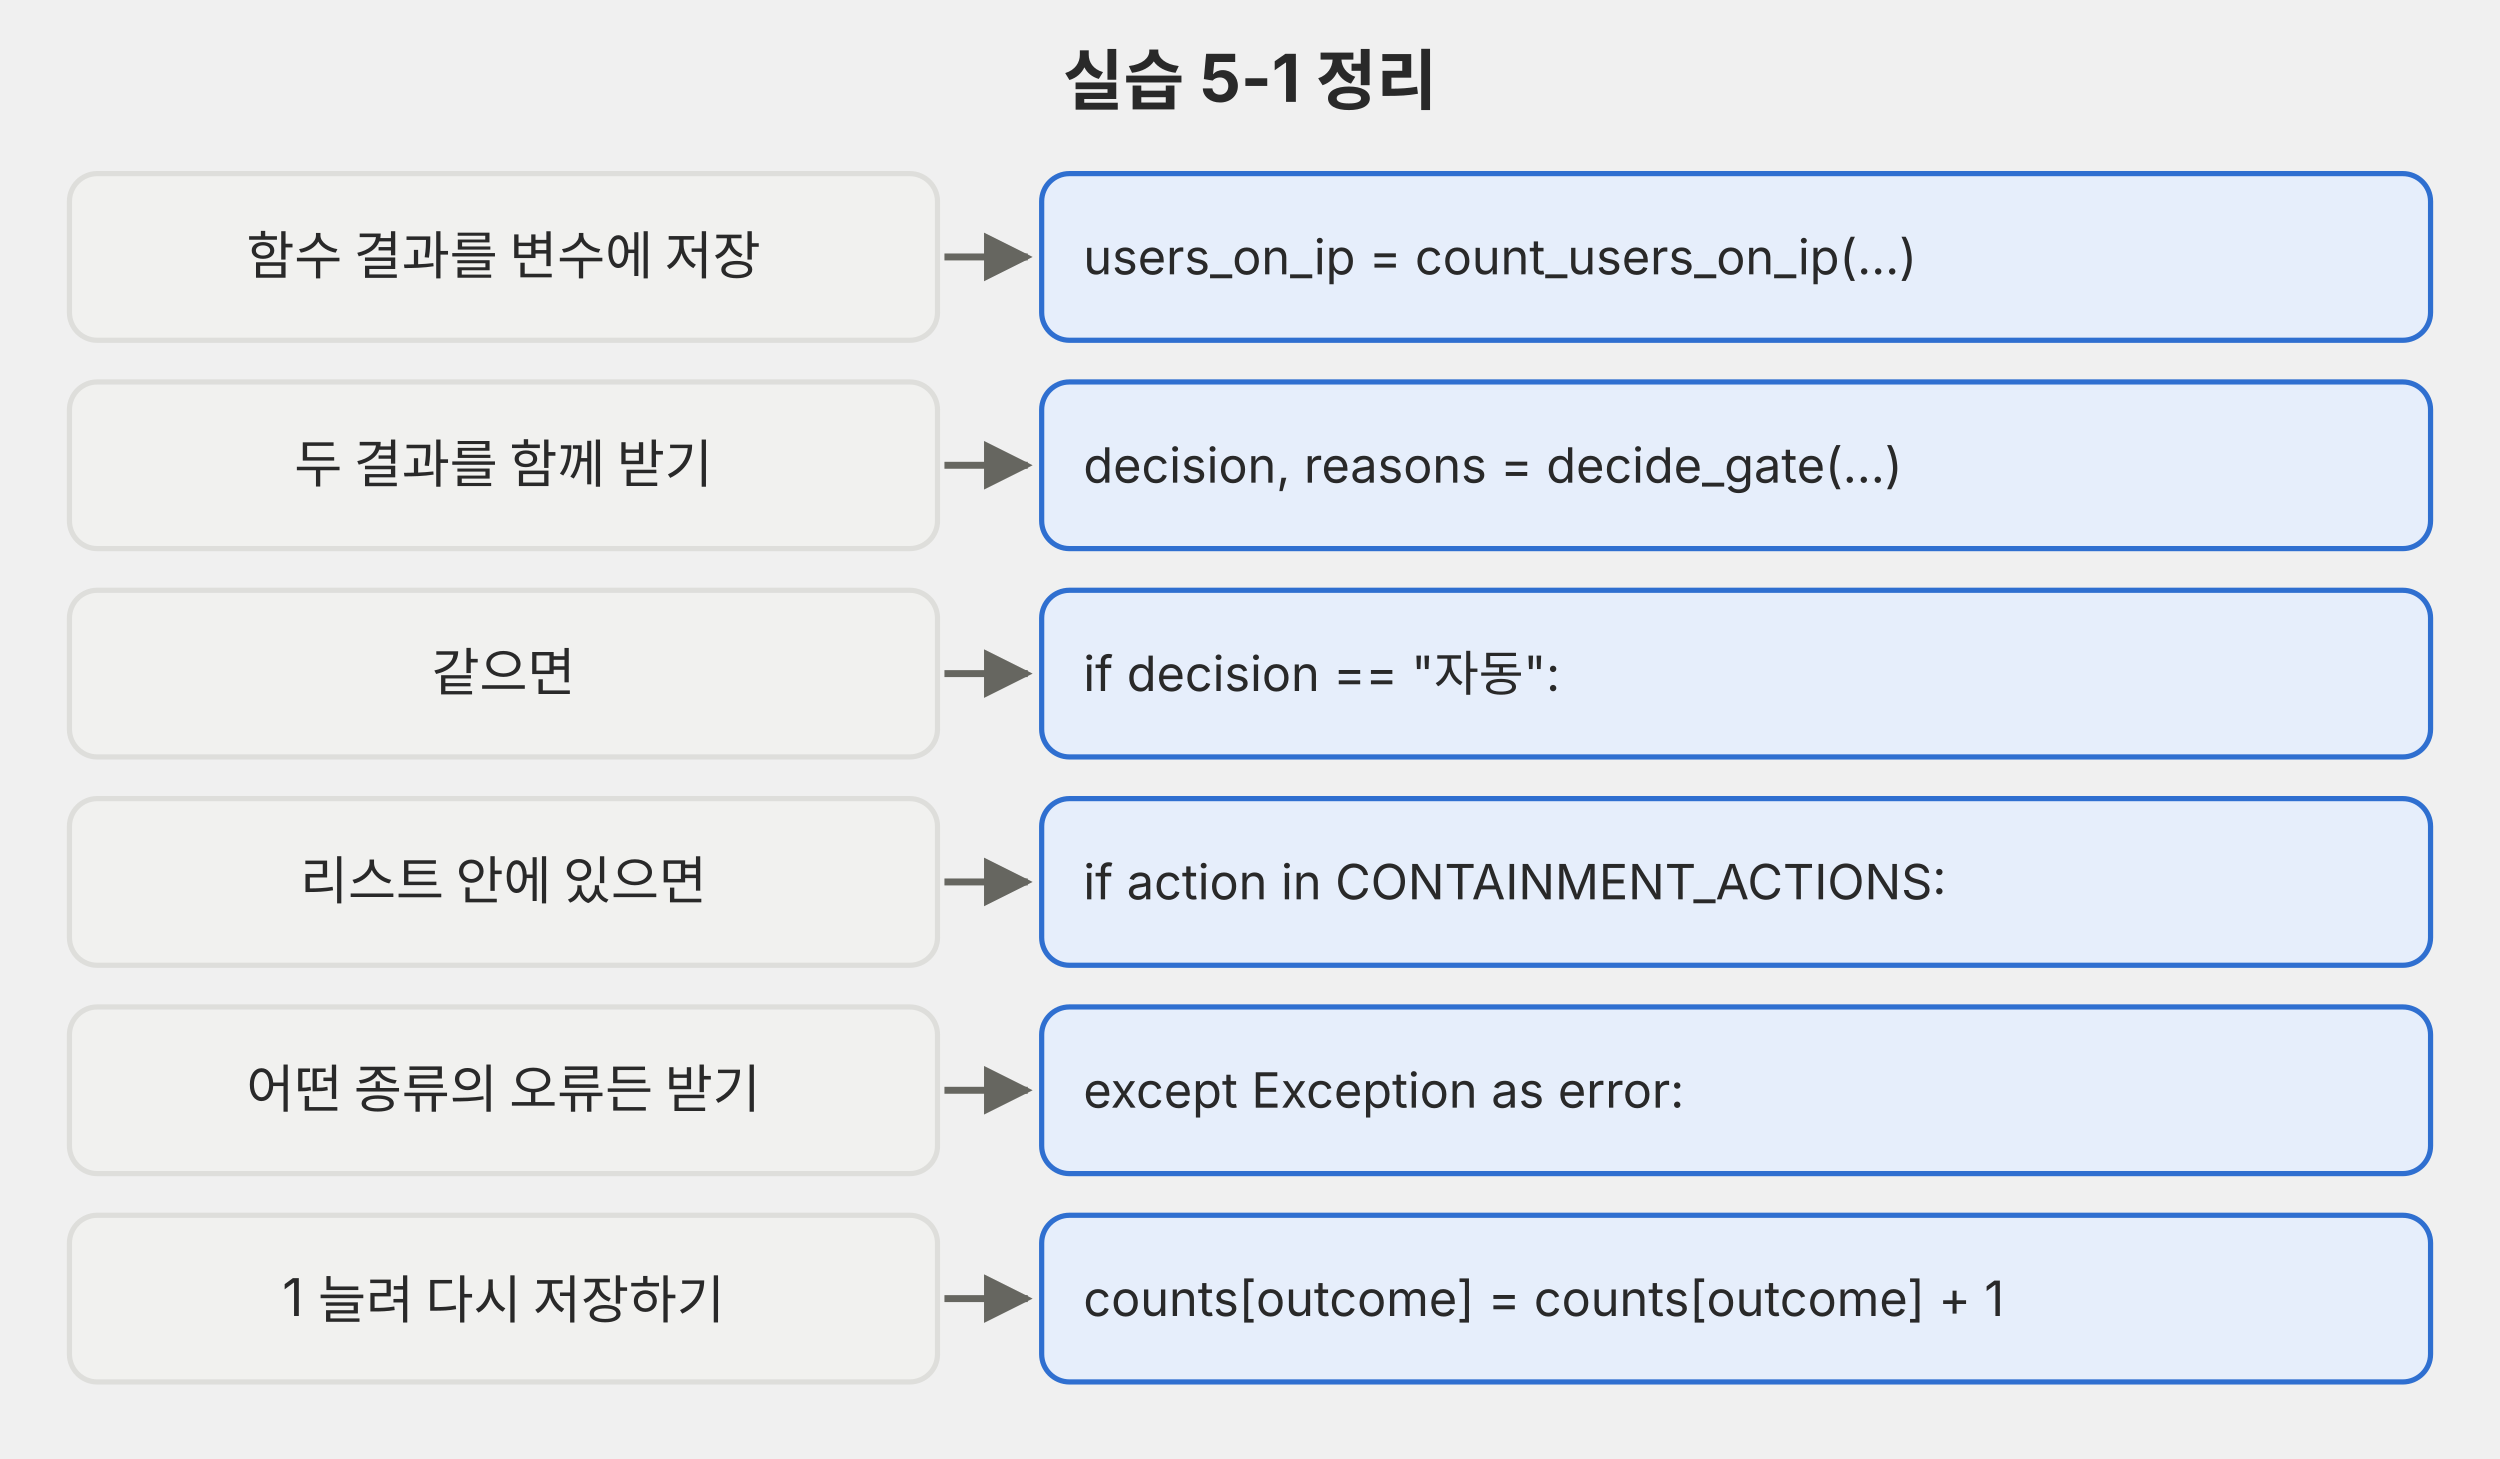
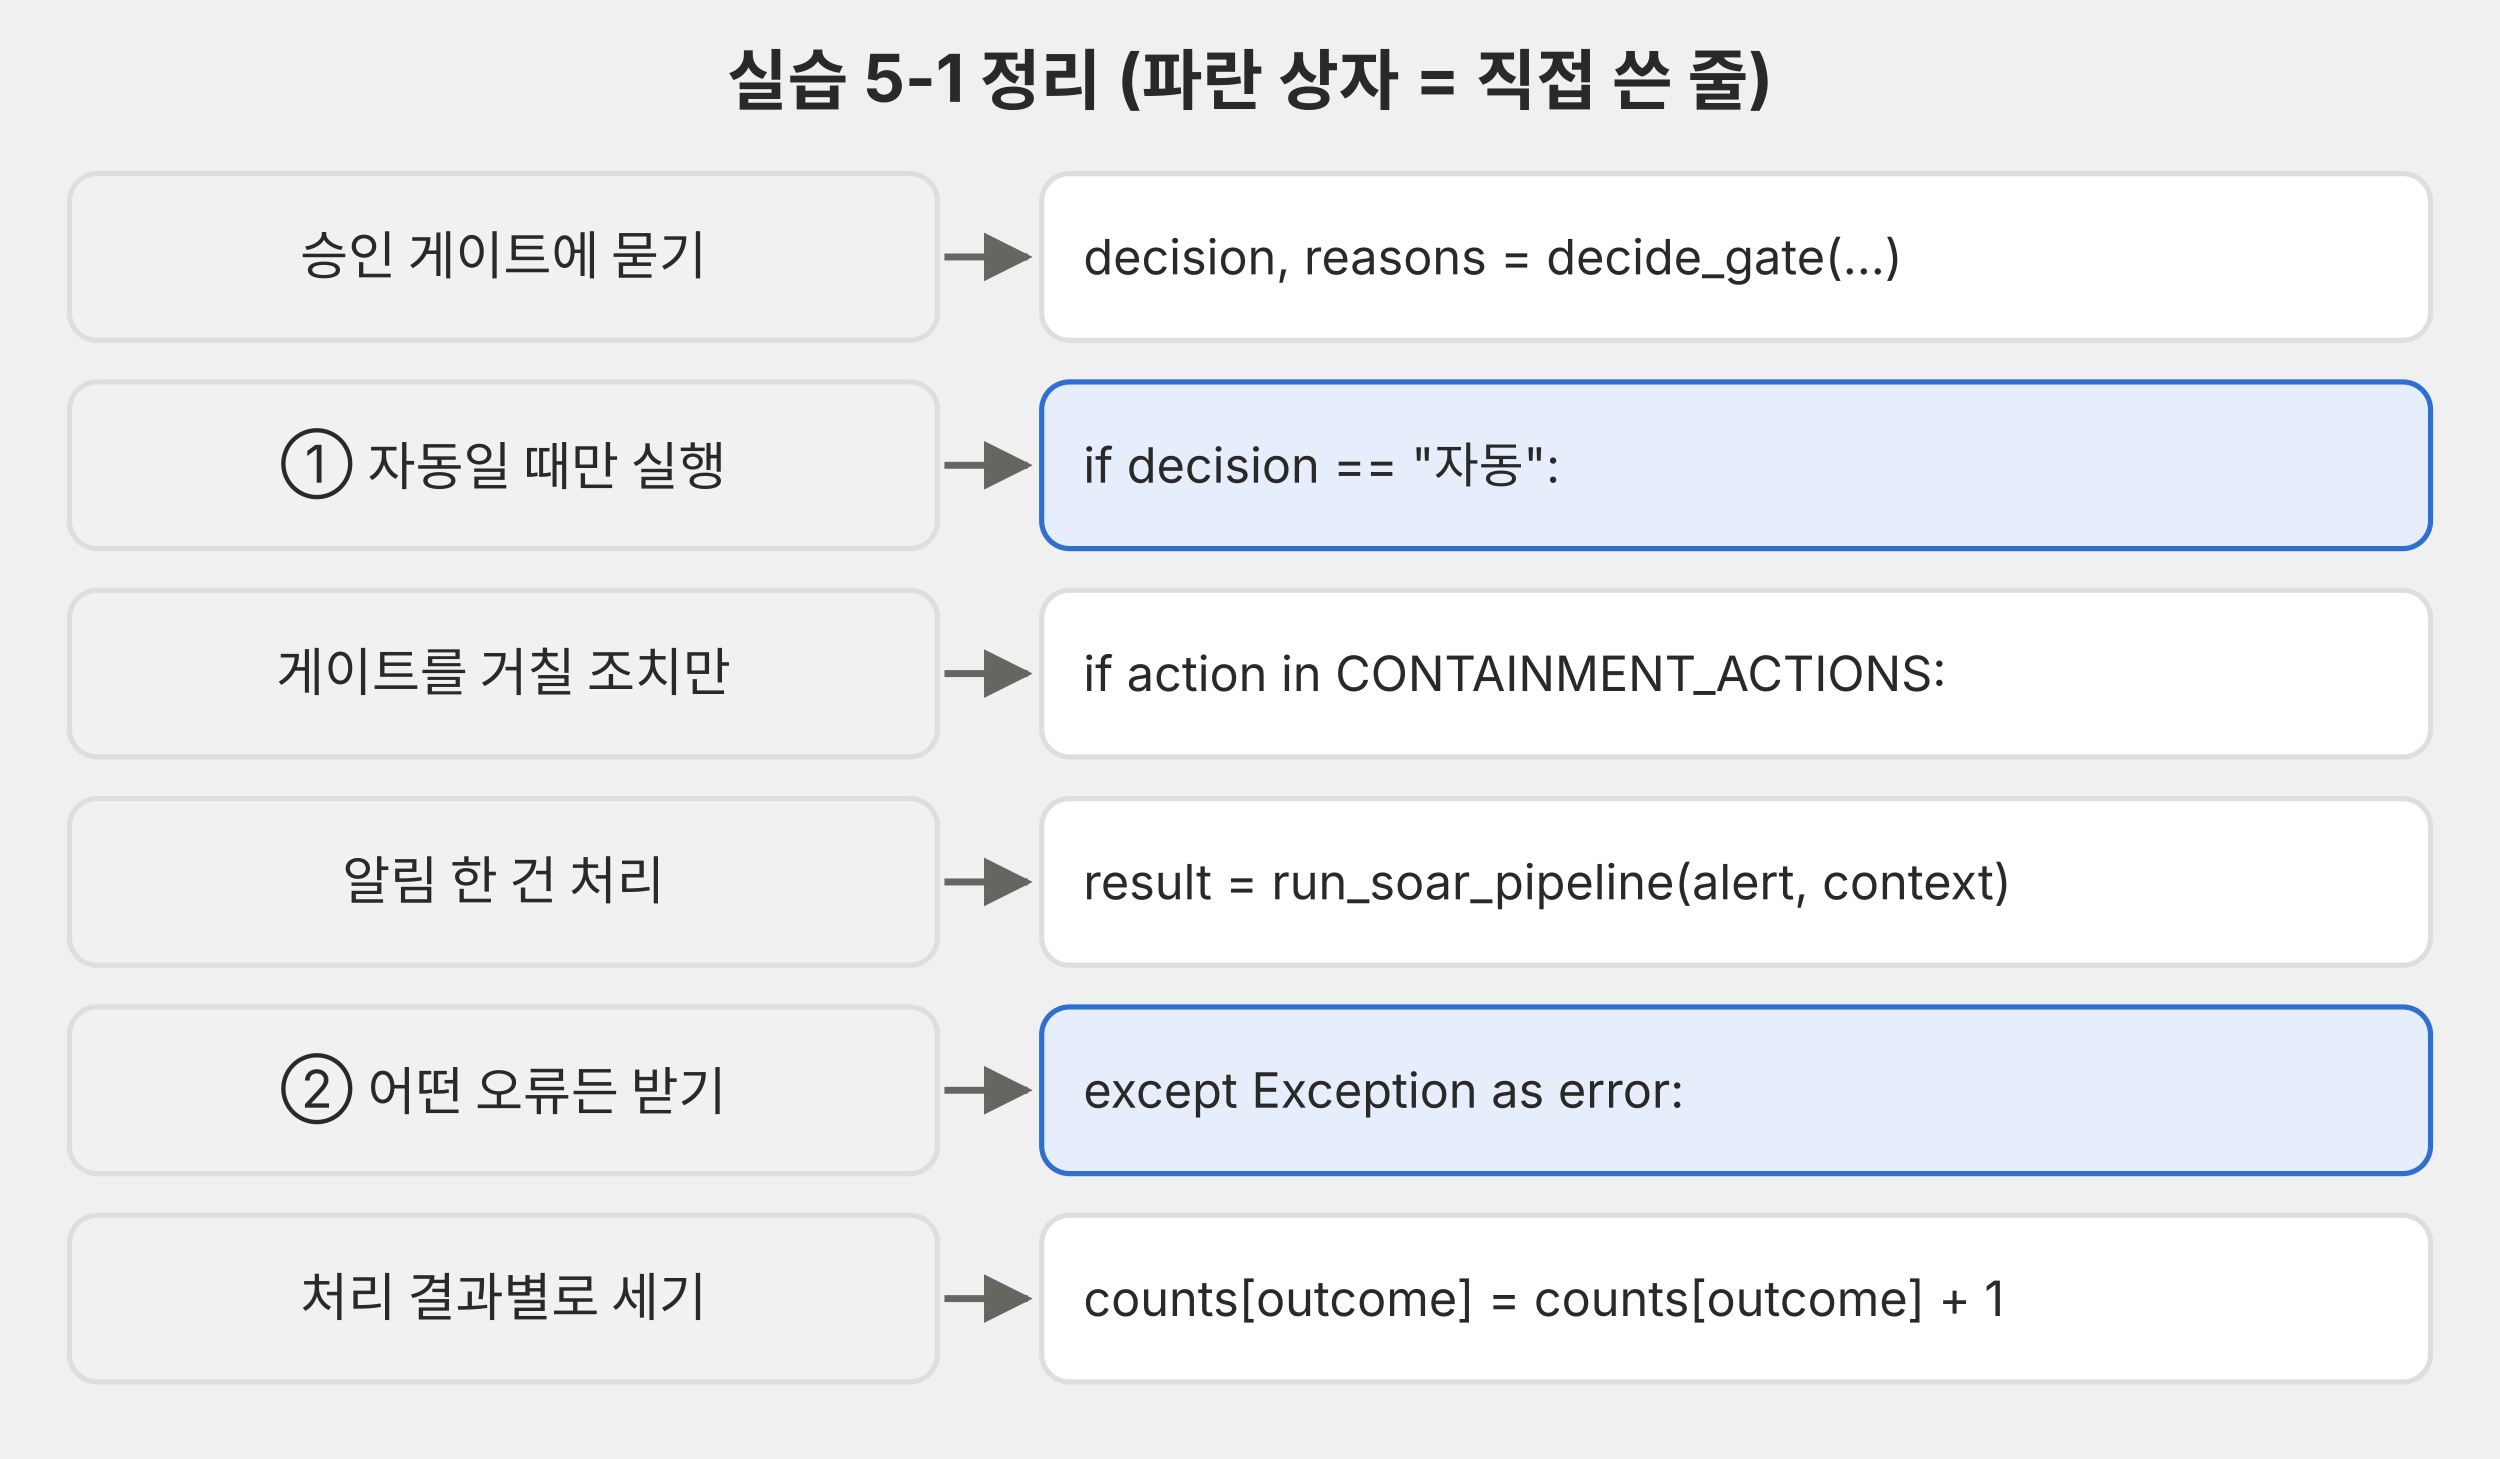
<svg xmlns="http://www.w3.org/2000/svg" viewBox="0 0 720 420" role="img">
  <defs>
    <marker id="a-p04" viewBox="0 0 10 10" refX="9" refY="5" markerWidth="7" markerHeight="7" orient="auto-start-reverse">
      <path d="M0 0L10 5L0 10z" fill="#666660" />
    </marker>
  </defs>
  <g font-family="Pretendard, 'Noto Sans KR', -apple-system, 'Segoe UI', sans-serif">
-     <text x="360" y="30" font-size="19" fill="#292929" text-anchor="middle" font-weight="700">실습 5-1 정리</text>
+     <text x="360" y="30" font-size="19" fill="#292929" text-anchor="middle" font-weight="700">실습 5-1 정리 (파란 상자 = 직접 쓴 줄)</text>
    <rect x="20" y="50" width="250" height="48" rx="8" fill="#f1f1ef" stroke="#dededb" stroke-width="1.5" />
-     <text x="145.0" y="79" font-size="15" fill="#292929" text-anchor="middle">함수 결과를 변수에 저장</text>
+     <text x="145.0" y="79" font-size="15" fill="#292929" text-anchor="middle">승인 게이트에 묻기</text>
    <line x1="272" y1="74" x2="296" y2="74" stroke="#666660" stroke-width="2" marker-end="url(#a-p04)" />
-     <rect x="300" y="50" width="400" height="48" rx="8" fill="#e6eefb" stroke="#2f6fd0" stroke-width="1.5" />
-     <text x="312" y="79" font-size="14" fill="#292929">users_on_ip = count_users_on_ip(...)</text>
+     <rect x="300" y="50" width="400" height="48" rx="8" fill="#ffffff" stroke="#dededb" stroke-width="1.5" />
+     <text x="312" y="79" font-size="14" fill="#292929">decision, reasons = decide_gate(...)</text>
    <rect x="20" y="110" width="250" height="48" rx="8" fill="#f1f1ef" stroke="#dededb" stroke-width="1.5" />
-     <text x="145.0" y="139" font-size="15" fill="#292929" text-anchor="middle">두 결과를 함께 받기</text>
+     <text x="145.0" y="139" font-size="15" fill="#292929" text-anchor="middle">① 자동일 때만 실행</text>
    <line x1="272" y1="134" x2="296" y2="134" stroke="#666660" stroke-width="2" marker-end="url(#a-p04)" />
    <rect x="300" y="110" width="400" height="48" rx="8" fill="#e6eefb" stroke="#2f6fd0" stroke-width="1.5" />
-     <text x="312" y="139" font-size="14" fill="#292929">decision, reasons = decide_gate(...)</text>
+     <text x="312" y="139" font-size="14" fill="#292929">if decision == "자동":</text>
    <rect x="20" y="170" width="250" height="48" rx="8" fill="#f1f1ef" stroke="#dededb" stroke-width="1.5" />
-     <text x="145.0" y="199" font-size="15" fill="#292929" text-anchor="middle">같으면</text>
+     <text x="145.0" y="199" font-size="15" fill="#292929" text-anchor="middle">게이트를 거칠 조치만</text>
    <line x1="272" y1="194" x2="296" y2="194" stroke="#666660" stroke-width="2" marker-end="url(#a-p04)" />
-     <rect x="300" y="170" width="400" height="48" rx="8" fill="#e6eefb" stroke="#2f6fd0" stroke-width="1.5" />
-     <text x="312" y="199" font-size="14" fill="#292929">if decision == "자동":</text>
+     <rect x="300" y="170" width="400" height="48" rx="8" fill="#ffffff" stroke="#dededb" stroke-width="1.5" />
+     <text x="312" y="199" font-size="14" fill="#292929">if action in CONTAINMENT_ACTIONS:</text>
    <rect x="20" y="230" width="250" height="48" rx="8" fill="#f1f1ef" stroke="#dededb" stroke-width="1.5" />
-     <text x="145.0" y="259" font-size="15" fill="#292929" text-anchor="middle">리스트 안에 있으면</text>
+     <text x="145.0" y="259" font-size="15" fill="#292929" text-anchor="middle">알림 한 건 처리</text>
    <line x1="272" y1="254" x2="296" y2="254" stroke="#666660" stroke-width="2" marker-end="url(#a-p04)" />
-     <rect x="300" y="230" width="400" height="48" rx="8" fill="#e6eefb" stroke="#2f6fd0" stroke-width="1.5" />
-     <text x="312" y="259" font-size="14" fill="#292929">if action in CONTAINMENT_ACTIONS:</text>
+     <rect x="300" y="230" width="400" height="48" rx="8" fill="#ffffff" stroke="#dededb" stroke-width="1.5" />
+     <text x="312" y="259" font-size="14" fill="#292929">result = run_soar_pipeline(alert, context)</text>
    <rect x="20" y="290" width="250" height="48" rx="8" fill="#f1f1ef" stroke="#dededb" stroke-width="1.5" />
-     <text x="145.0" y="319" font-size="15" fill="#292929" text-anchor="middle">어떤 종류의 오류든 받기</text>
+     <text x="145.0" y="319" font-size="15" fill="#292929" text-anchor="middle">② 어떤 오류든 받기</text>
    <line x1="272" y1="314" x2="296" y2="314" stroke="#666660" stroke-width="2" marker-end="url(#a-p04)" />
    <rect x="300" y="290" width="400" height="48" rx="8" fill="#e6eefb" stroke="#2f6fd0" stroke-width="1.5" />
    <text x="312" y="319" font-size="14" fill="#292929">except Exception as error:</text>
    <rect x="20" y="350" width="250" height="48" rx="8" fill="#f1f1ef" stroke="#dededb" stroke-width="1.5" />
-     <text x="145.0" y="379" font-size="15" fill="#292929" text-anchor="middle">1 늘려 다시 저장하기</text>
+     <text x="145.0" y="379" font-size="15" fill="#292929" text-anchor="middle">처리 결과별로 세기</text>
    <line x1="272" y1="374" x2="296" y2="374" stroke="#666660" stroke-width="2" marker-end="url(#a-p04)" />
-     <rect x="300" y="350" width="400" height="48" rx="8" fill="#e6eefb" stroke="#2f6fd0" stroke-width="1.5" />
+     <rect x="300" y="350" width="400" height="48" rx="8" fill="#ffffff" stroke="#dededb" stroke-width="1.5" />
    <text x="312" y="379" font-size="14" fill="#292929">counts[outcome] = counts[outcome] + 1</text>
  </g>
</svg>
